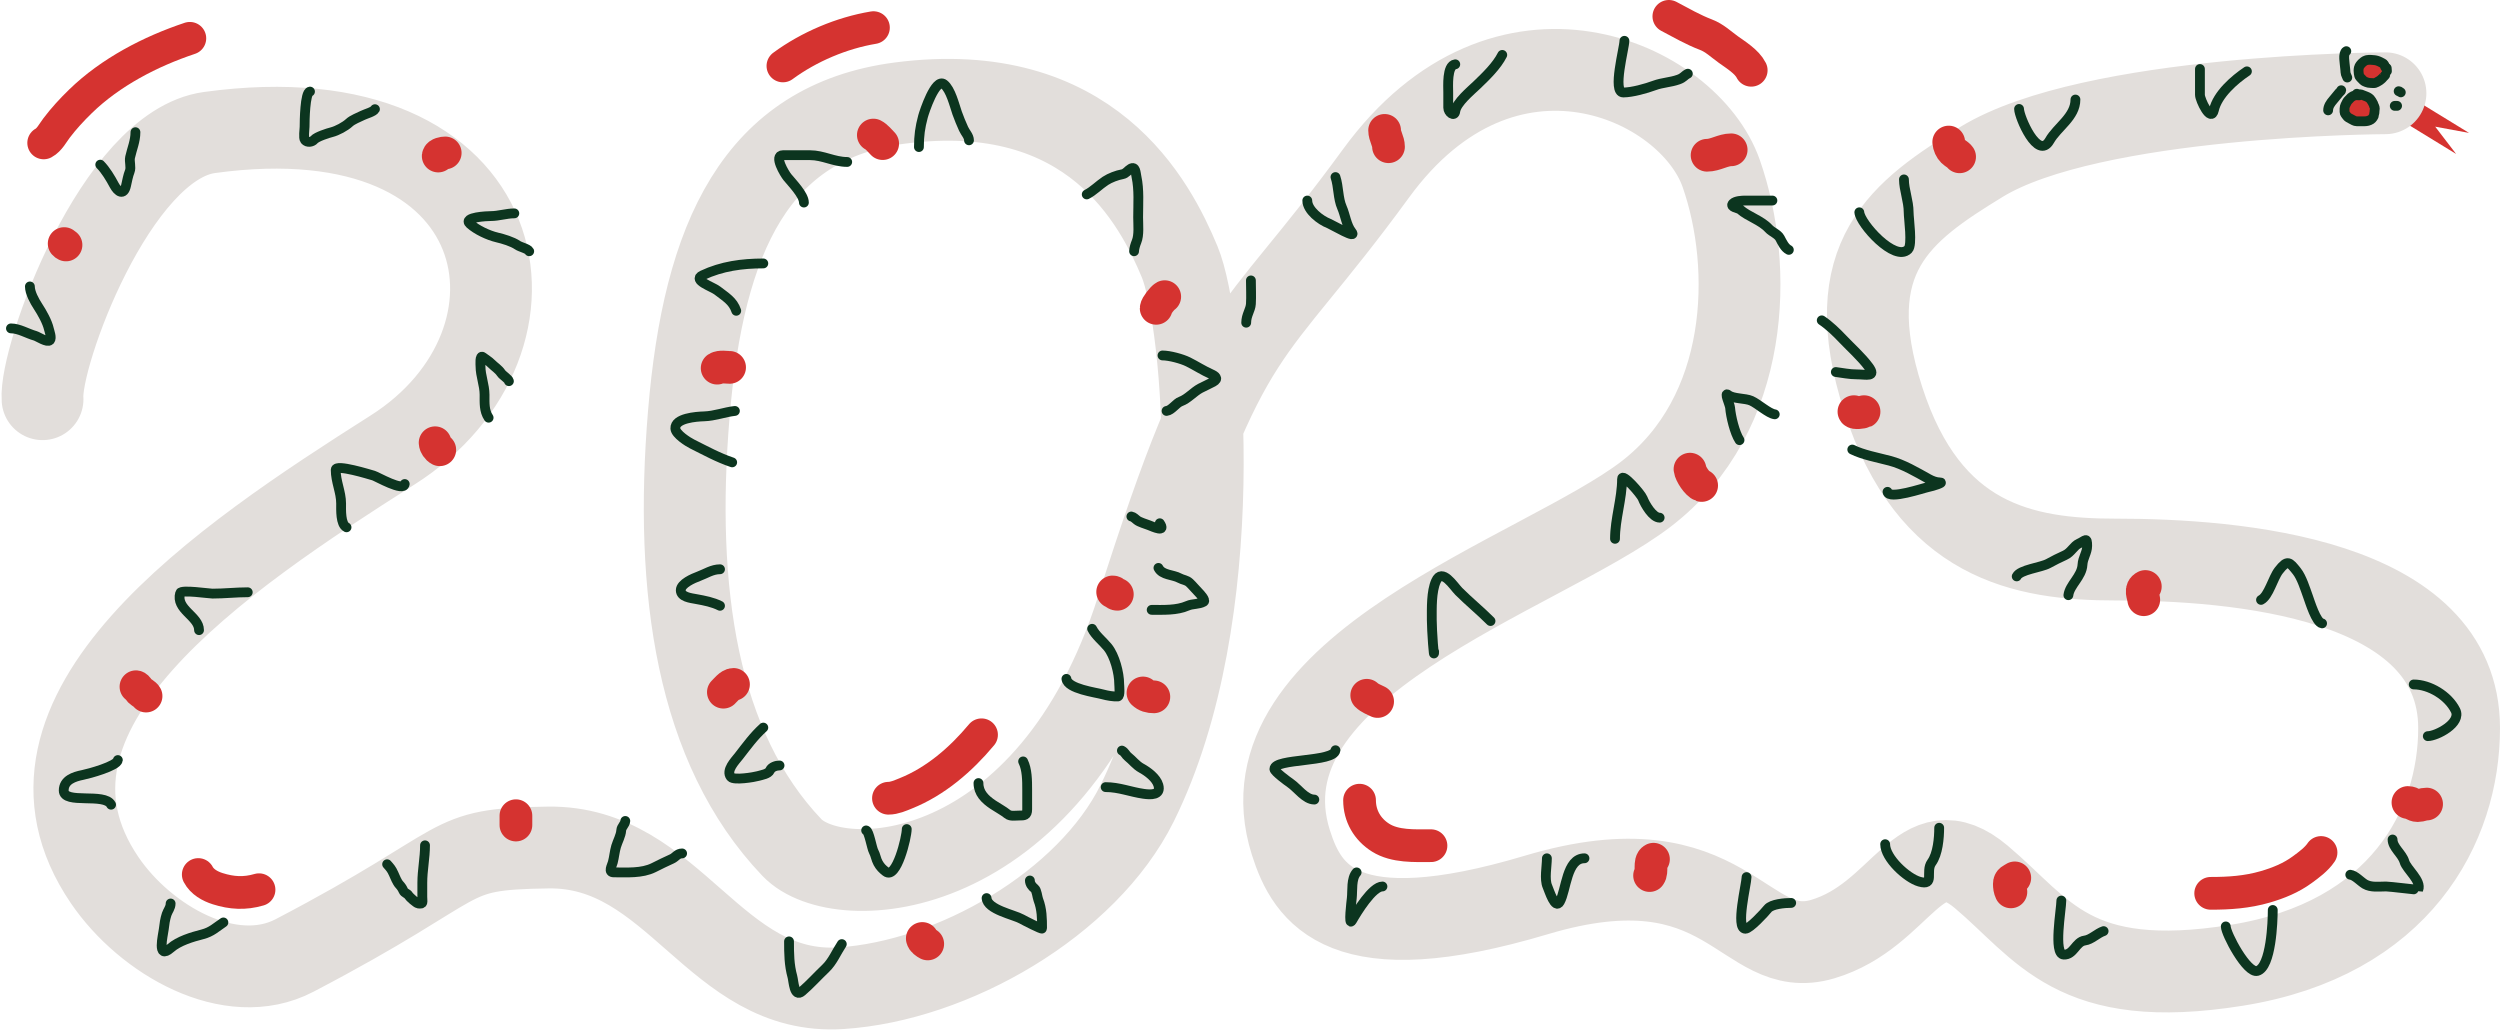
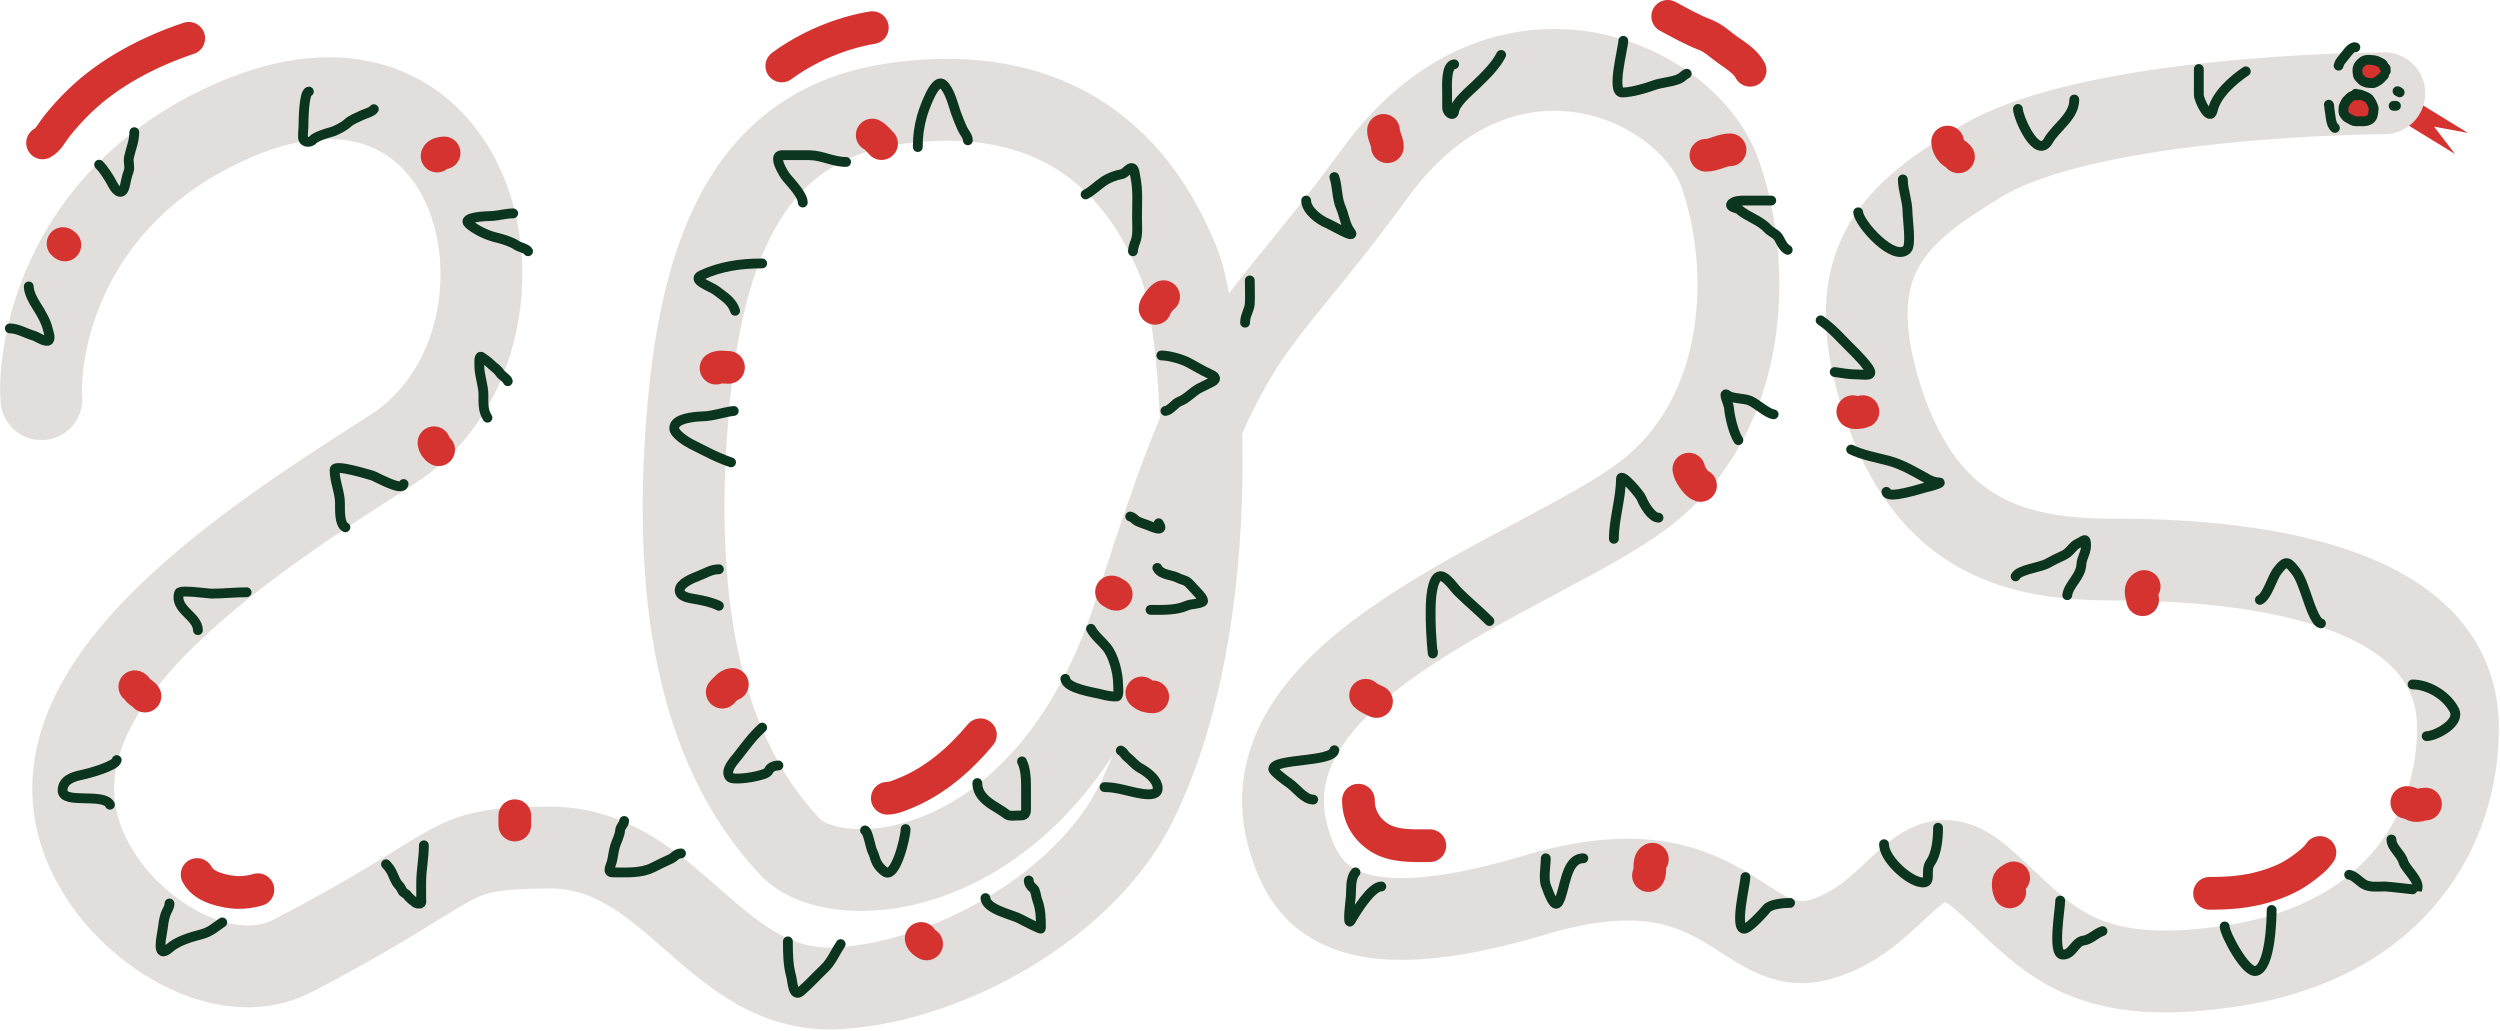
<svg xmlns="http://www.w3.org/2000/svg" width="764" height="315" viewBox="0 0 764 315" fill="none">
-   <path d="M733.943 28L754.536 40.619L744.198 38.71L750.592 47.054L730 34.435L733.943 28Z" fill="#D53330" />
-   <path d="M13 121.998C12 108.998 35.334 44.441 64 40.498C158.5 27.498 172 104.498 120 137.498C68 170.498 -2.871 217.792 32 268.998C44.444 287.272 70.405 302.237 90 291.998C145.5 262.998 134.608 259.474 167.5 258.998C206.272 258.437 218.303 304.486 257 301.998C291.2 299.799 332.28 276.204 347.5 245.498C376 187.998 367.999 97.998 360.5 79.998C353 61.998 333.5 23.867 275 31.498C231 37.237 215 72.498 210.5 126.498C206 180.498 212.929 228.5 242 258.998C256.298 273.998 320.656 270.5 347.5 186.001C376.403 95.021 381.118 107.003 420.5 53.001C459.882 -1.002 516 24.5 526 53.001C536 81.501 535 126.498 503 151.001C471 175.503 377.412 203.647 394.5 257.501C399.577 273.5 410.5 291.124 469.5 273.5C528.5 255.877 532.5 294.247 557 287C581.5 279.754 586.5 252 605.5 268C624.5 284 633.5 303 683.5 295C733.5 287 751.5 252.5 751.5 222.5C751.5 176.402 683 171 646.5 171C618.284 171 589.5 165.5 575.5 121.998C561.5 78.496 581 64.499 605.5 49.5C639.269 28.827 729 28.499 729 28.499" stroke="#E2DEDB" stroke-width="25" stroke-linecap="round" />
-   <circle cx="725" cy="22" r="4" fill="#D53330" />
-   <circle cx="721" cy="33" r="4" fill="#D53330" />
-   <path d="M3.345 100.357C5.82 100.357 8.347 101.954 10.789 102.632C11.566 102.848 14.435 104.798 15.245 103.987C15.902 103.33 15.098 101.242 14.947 100.564C14.459 98.369 12.846 95.531 11.616 93.649C10.536 91.998 9.134 89.445 9.134 87.538" stroke="#0C351F" stroke-width="3" stroke-linecap="round" />
-   <path d="M30.638 50.32C32.265 51.947 33.8 54.512 34.865 56.523C36.002 58.67 37.823 59.859 38.518 56.73C38.809 55.421 39.151 53.619 39.644 52.388C40.163 51.088 39.457 49.402 39.759 48.046C40.332 45.465 41.39 43.112 41.39 40.395" stroke="#0C351F" stroke-width="3" stroke-linecap="round" />
-   <path d="M94.735 27.989C93.195 28.182 93.081 37.106 93.081 38.764C93.081 39.525 92.668 42.154 93.173 42.785C93.872 43.659 95.351 43.448 95.999 42.693C96.776 41.785 100.231 40.681 101.375 40.395C103.006 39.987 105.52 38.641 106.728 37.501C107.703 36.58 109.631 35.865 110.863 35.249C111.76 34.801 114.19 34.154 114.585 33.365" stroke="#0C351F" stroke-width="3" stroke-linecap="round" />
-   <path d="M157.178 65.207C154.777 65.207 152.376 66.034 149.964 66.034C149.139 66.034 141.278 66.312 143.624 68.424C145.666 70.262 149.25 71.944 151.894 72.559C153.764 72.994 156.597 73.839 158.166 74.925C159.037 75.528 161.329 75.99 161.727 76.786" stroke="#0C351F" stroke-width="3" stroke-linecap="round" />
-   <path d="M155.524 116.485C155.441 115.817 153.597 114.719 153.135 114.004C152.393 112.858 151.146 112.107 150.148 111.109C149.314 110.275 148.4 109.794 147.575 109.133C146.548 108.312 146.84 111.592 146.84 111.936C146.84 114.823 148.081 117.741 148.081 120.62C148.081 123.138 147.912 125.537 149.321 127.65" stroke="#0C351F" stroke-width="3" stroke-linecap="round" />
-   <path d="M123.682 147.913C123.372 150.392 115.151 145.613 114.171 145.34C113.008 145.017 102.592 141.756 102.592 143.571C102.592 147.21 104.246 150.357 104.246 153.887C104.246 155.75 104.032 160.212 105.901 161.146" stroke="#0C351F" stroke-width="3" stroke-linecap="round" />
-   <path d="M75.713 180.996C72.136 180.996 68.589 181.409 64.938 181.409C63.844 181.409 55.373 180.128 55.059 181.225C53.61 186.298 60.826 188.278 60.826 192.575" stroke="#0C351F" stroke-width="3" stroke-linecap="round" />
-   <path d="M36.014 232.273C35.784 234.116 27.118 236.456 25.285 236.822C22.644 237.35 19.473 238.38 19.473 241.578C19.473 245.914 32.066 242.16 33.946 245.92" stroke="#0C351F" stroke-width="3" stroke-linecap="round" />
-   <path d="M52.142 276.108C52.142 277.43 51.319 278.232 50.924 279.416C50.444 280.857 50.217 282.467 50.051 283.965C49.851 285.762 47.833 293.504 52.119 289.754C54.658 287.532 58.642 286.36 61.883 285.527C64.681 284.807 66.062 283.369 68.269 281.897" stroke="#0C351F" stroke-width="3" stroke-linecap="round" />
-   <path d="M118.306 264.115C119.214 265.137 119.668 265.628 120.282 267.01C120.668 267.878 121.349 269.599 122.028 270.318C122.577 270.9 122.943 271.446 123.269 272.179C123.615 272.958 124.456 272.99 124.831 273.627C125.149 274.168 127.273 276.044 127.818 276.108C129.503 276.306 129.058 275.807 129.058 274.04C129.058 272.631 129.058 271.222 129.058 269.813C129.058 265.908 129.885 262.163 129.885 258.326" stroke="#0C351F" stroke-width="3" stroke-linecap="round" />
-   <path d="M191.088 250.882C191.02 251.96 189.912 252.617 189.847 253.777C189.762 255.308 188.726 257.159 188.285 258.648C187.811 260.247 187.703 261.898 187.274 263.518C186.956 264.72 185.774 266.596 187.573 266.596C191.516 266.596 196.158 266.956 199.772 265.149C201.573 264.249 203.512 263.28 205.354 262.461C206.474 261.964 206.972 260.807 208.456 260.807" stroke="#0C351F" stroke-width="3" stroke-linecap="round" />
-   <path d="M241.125 287.687C241.125 291.404 241.16 294.888 242.159 298.484C242.534 299.836 242.686 305.013 245.077 302.964C247.562 300.834 249.909 298.213 252.29 295.957C254.436 293.924 255.62 290.963 257.253 288.514" stroke="#0C351F" stroke-width="3" stroke-linecap="round" />
-   <path d="M301.5 274.454C301.721 277.984 309.815 279.506 312.229 280.863C313.158 281.386 318.455 284.095 318.455 283.758C318.455 280.651 318.415 277.842 317.306 274.959C316.991 274.14 316.84 272.086 316.181 271.559C315.41 270.942 314.733 270.089 314.733 269.078" stroke="#0C351F" stroke-width="3" stroke-linecap="round" />
-   <path d="M337.891 240.544C341.979 240.544 345.506 242.023 349.47 242.589C351.643 242.899 354.888 243.07 353.996 239.947C353.363 237.732 350.703 235.773 348.826 234.755C347.147 233.843 346.096 232.337 344.714 231.263C343.979 230.691 343.759 229.832 342.853 229.379" stroke="#0C351F" stroke-width="3" stroke-linecap="round" />
-   <path d="M351.951 186.372C355.479 186.372 359.651 186.579 362.909 185.131C364.47 184.438 366.388 184.725 367.849 183.891C368.578 183.474 366.741 181.496 366.333 181.088C365.362 180.117 364.527 179.043 363.53 178.101C362.593 177.216 361.504 177.252 360.428 176.654C358.476 175.569 355.148 175.812 354.019 173.552" stroke="#0C351F" stroke-width="3" stroke-linecap="round" />
-   <path d="M356.5 125.583C358.062 125.409 359.378 123.212 360.819 122.688C363 121.895 364.773 119.738 366.838 118.645C368.05 118.003 369.522 117.383 370.767 116.692C372.526 115.714 371.429 114.896 370.146 114.325C367.672 113.226 365.526 111.808 363.116 110.604C361.183 109.637 357.379 108.628 355.259 108.628" stroke="#0C351F" stroke-width="3" stroke-linecap="round" />
-   <path d="M346.575 76.786C346.575 75.978 346.979 74.677 347.31 73.891C348.171 71.846 347.816 68.601 347.816 66.425C347.816 62.39 348.167 58.002 347.31 54.042C347.031 52.748 347.05 50.686 345.518 51.561C344.647 52.059 344.108 53.043 343.037 53.238C341.33 53.548 339.254 54.331 337.799 55.282C335.927 56.506 334.103 58.417 332.102 59.418" stroke="#0C351F" stroke-width="3" stroke-linecap="round" />
-   <path d="M296.124 42.877C296.124 41.612 294.99 40.531 294.47 39.362C293.773 37.793 293.056 36.136 292.494 34.514C291.682 32.167 290.514 27.325 288.474 25.738C285.863 23.707 282.425 34.264 282.064 35.617C281.177 38.944 280.824 41.461 280.824 44.944" stroke="#0C351F" stroke-width="3" stroke-linecap="round" />
-   <path d="M258.907 49.493C254.889 49.493 251.556 47.425 247.557 47.425C244.793 47.425 242.028 47.425 239.264 47.425C236.307 47.425 239.823 53.16 240.619 54.134C242.088 55.929 245.674 59.589 245.674 61.899" stroke="#0C351F" stroke-width="3" stroke-linecap="round" />
-   <path d="M233.268 80.508C226.837 80.508 220.563 81.341 214.659 84.138C211.498 85.635 217.709 87.613 219.208 88.778C221.801 90.796 224.002 91.997 224.997 94.981" stroke="#0C351F" stroke-width="3" stroke-linecap="round" />
-   <path d="M224.584 125.583C221.477 125.928 218.45 127.134 215.164 127.237C212.774 127.312 206.201 127.774 206.388 130.959C206.49 132.692 210.232 135.04 211.534 135.691C215.55 137.699 219.513 139.882 223.757 141.297" stroke="#0C351F" stroke-width="3" stroke-linecap="round" />
-   <path d="M220.035 173.966C217.65 173.966 215.694 175.317 213.51 176.125C211.889 176.726 208.042 178.345 208.042 180.376C208.042 182.429 210.96 182.748 212.821 183.086C215.338 183.544 217.822 184.025 220.035 185.131" stroke="#0C351F" stroke-width="3" stroke-linecap="round" />
-   <path d="M233.268 222.349C230.376 224.952 228.211 227.964 225.824 231.033C224.675 232.511 221.751 235.452 223.343 237.443C224.225 238.546 230.491 237.504 231.706 237.144C232.862 236.801 234.812 236.553 235.335 235.375C235.782 234.371 237.229 233.928 238.23 233.928" stroke="#0C351F" stroke-width="3" stroke-linecap="round" />
-   <path d="M264.696 253.777C265.586 254 266.418 259.192 266.97 260.187C267.589 261.301 267.701 262.578 268.326 263.702C268.994 264.904 269.634 265.543 270.692 266.367C273.971 268.917 277.102 255.853 277.102 253.364" stroke="#0C351F" stroke-width="3" stroke-linecap="round" />
-   <path d="M299.019 239.303C299.019 242.295 300.98 244.256 303.476 245.92C304.943 246.898 306.559 247.734 307.91 248.815C308.799 249.526 310.279 249.228 311.425 249.228C313.039 249.228 313.906 249.244 313.906 247.344C313.906 245.353 313.906 243.362 313.906 241.371C313.906 238.492 313.891 235.137 312.666 232.687" stroke="#0C351F" stroke-width="3" stroke-linecap="round" />
-   <path d="M325.899 207.462C326.28 210.514 334.801 211.589 337.064 212.217C338.349 212.574 340.266 212.917 341.613 212.838C342.409 212.791 342.026 209.597 342.026 209.024C342.026 205.677 340.666 200.401 338.511 197.767C337.012 195.934 334.768 194.186 333.756 192.161" stroke="#0C351F" stroke-width="3" stroke-linecap="round" />
-   <path d="M345.748 157.838C346.295 157.906 347.062 158.642 347.494 158.987C348.22 159.568 350.22 160.152 351.124 160.503C352.502 161.039 356.405 162.865 354.432 159.906" stroke="#0C351F" stroke-width="3" stroke-linecap="round" />
-   <path d="M382.277 85.695C382.277 88.074 382.416 90.5 382.277 92.874C382.166 94.754 380.841 96.271 380.841 98.617" stroke="#0C351F" stroke-width="3" stroke-linecap="round" />
-   <path d="M399.506 61.288C399.506 64.26 403.529 67.308 406.126 68.307C407.141 68.697 415.114 73.439 412.986 70.779C411.492 68.912 411.078 65.609 410.115 63.441C408.858 60.613 409.115 57.091 408.12 54.109" stroke="#0C351F" stroke-width="3" stroke-linecap="round" />
-   <path d="M444.732 19.65C442.124 19.976 442.579 26.432 442.579 28.265C442.579 29.82 442.579 31.376 442.579 32.931C442.579 34.39 444.505 35.829 444.732 34.008C445.062 31.374 449.459 27.773 451.353 25.952C454.099 23.311 457.419 20.12 459.09 16.779" stroke="#0C351F" stroke-width="3" stroke-linecap="round" />
-   <path d="M496.42 12.471C496.42 14.617 492.646 28.265 496.061 28.265C498.741 28.265 503.1 27.039 505.593 26.111C507.979 25.223 510.503 25.184 512.931 24.317C514.587 23.725 514.626 23.11 515.803 22.522" stroke="#0C351F" stroke-width="3" stroke-linecap="round" />
-   <path d="M541.646 61.287C538.894 61.287 536.143 61.287 533.391 61.287C532.358 61.287 530.376 61.39 529.602 62.165C528.461 63.306 531.318 63.605 531.756 63.999C534.217 66.215 538.147 67.263 540.53 69.862C541.511 70.933 543.284 71.498 543.959 72.773C544.65 74.078 545.395 75.725 546.671 76.363" stroke="#0C351F" stroke-width="3" stroke-linecap="round" />
-   <path d="M542.364 126.614C540.472 126.378 537.281 123.398 535.185 122.467C533.358 121.654 529.661 121.908 528.166 120.712C526.71 119.547 528.645 123.551 528.724 124.62C528.917 127.216 530.139 132.325 531.596 134.511" stroke="#0C351F" stroke-width="3" stroke-linecap="round" />
-   <path d="M507.188 158.201C505.08 158.201 502.726 154.178 502.003 152.299C501.493 150.972 495.702 144.346 495.702 146.356C495.702 152.396 493.548 158.574 493.548 164.662" stroke="#0C351F" stroke-width="3" stroke-linecap="round" />
-   <path d="M455.501 189.788C452.246 186.533 448.962 183.888 445.809 180.735C444.222 179.148 440.699 173.378 438.83 177.584C437.405 180.79 437.553 185.85 437.553 189.429C437.553 192.668 438.271 202.36 438.271 199.12" stroke="#0C351F" stroke-width="3" stroke-linecap="round" />
-   <path d="M408.12 229.271C407.655 232.992 389.456 231.699 389.456 235.015C389.456 235.783 393.482 238.751 394.321 239.322C396.512 240.812 398.906 244.347 401.66 244.347" stroke="#0C351F" stroke-width="3" stroke-linecap="round" />
-   <path d="M414.581 266.601C412.871 268.526 413.373 272.096 413.106 274.498C413.006 275.393 412.027 283.315 413.146 281.358C414.661 278.705 419.406 270.909 422.478 270.909" stroke="#0C351F" stroke-width="3" stroke-linecap="round" />
-   <path d="M472.73 262.294C472.73 264.717 471.915 268.716 472.889 270.909C473.436 272.138 475.254 278.138 476.678 275.575C478.688 271.957 478.716 262.294 484.216 262.294" stroke="#0C351F" stroke-width="3" stroke-linecap="round" />
-   <path d="M533.75 268.037C533.75 270.112 530.279 283.83 533.391 283.83C534.734 283.83 539.225 278.961 540.211 277.729C541.397 276.245 545.494 275.934 547.389 275.934" stroke="#0C351F" stroke-width="3" stroke-linecap="round" />
-   <path d="M576.104 257.987C576.104 262.262 582.752 268.347 586.554 269.433C591.434 270.827 588.291 266.336 590.303 263.57C592.198 260.963 592.616 256.099 592.616 252.961" stroke="#0C351F" stroke-width="3" stroke-linecap="round" />
-   <path d="M629.946 275.216C629.946 277.894 627.434 291.548 630.663 291.727C633.714 291.897 634.342 287.768 637.124 287.42C639.087 287.175 640.931 285.194 642.867 284.548" stroke="#0C351F" stroke-width="3" stroke-linecap="round" />
-   <path d="M680.197 283.113C680.197 285.333 686.684 297.617 689.849 296.712C694.086 295.502 694.555 281.569 694.555 278.087" stroke="#0C351F" stroke-width="3" stroke-linecap="round" />
-   <path d="M718.245 267.319C719.691 267.48 721.404 269.416 722.712 270.191C724.575 271.295 727.087 270.909 729.173 270.909C730.271 270.909 738.992 271.984 739.024 271.906C740.111 269.187 735.456 265.641 734.796 263.331C734.103 260.904 731.167 259.014 731.167 256.551" stroke="#0C351F" stroke-width="3" stroke-linecap="round" />
-   <path d="M741.935 224.964C744.592 224.964 752.34 220.968 750.39 217.068C748.142 212.571 742.443 209.171 737.628 209.171" stroke="#0C351F" stroke-width="3" stroke-linecap="round" />
-   <path d="M709.63 190.506C707.845 190.283 705.904 183.889 705.323 182.29C704.473 179.951 703.39 176.424 701.893 174.553C699.664 171.767 699.08 170.894 696.39 174.354C694.622 176.626 693.294 182.163 690.966 183.327" stroke="#0C351F" stroke-width="3" stroke-linecap="round" />
-   <path d="M632.099 181.891C632.499 178.694 636.213 176.236 636.407 172.559C636.516 170.473 637.842 168.866 637.842 166.816C637.842 163.958 637.293 165.225 635.33 166.098C633.717 166.814 632.936 168.837 631.022 169.687C629.456 170.383 627.483 171.374 625.997 172.2C623.721 173.464 617.354 174.052 616.306 176.148" stroke="#0C351F" stroke-width="3" stroke-linecap="round" />
-   <path d="M576.822 150.305C577.134 152.796 587.978 149.078 589.345 148.829C590.596 148.602 594.166 147.433 592.895 147.433C591.69 147.433 590.445 146.945 589.385 146.356C585.625 144.267 581.683 141.909 577.54 140.813C573.773 139.815 569.321 139.016 566.054 137.383" stroke="#0C351F" stroke-width="3" stroke-linecap="round" />
-   <path d="M561.029 113.693C563.049 113.945 565.144 114.411 567.49 114.411C570.298 114.411 573.486 115.391 571.08 112.098C568.955 109.19 565.673 106.27 563.183 103.642C561.274 101.628 559.013 99.427 556.722 97.899" stroke="#0C351F" stroke-width="3" stroke-linecap="round" />
-   <path d="M568.208 64.877C568.42 68.271 579.086 80.242 583.124 76.203C584.493 74.834 583.284 66.833 583.284 64.877C583.284 61.421 581.848 57.992 581.848 54.826" stroke="#0C351F" stroke-width="3" stroke-linecap="round" />
-   <path d="M617.024 33.29C617.024 35.696 622.771 49.215 626.356 42.941C628.728 38.79 634.253 35.705 634.253 30.419" stroke="#0C351F" stroke-width="3" stroke-linecap="round" />
-   <path d="M672.301 21.086C672.301 23.718 672.301 26.35 672.301 28.983C672.301 30.537 675.682 37.636 676.568 33.649C677.628 28.878 682.877 24.325 686.658 21.804" stroke="#0C351F" stroke-width="3" stroke-linecap="round" />
-   <path d="M728.917 22.954C728.913 22.99 728.801 23.084 728.773 23.127C728.664 23.297 728.465 23.402 728.351 23.568C728.146 23.867 727.844 24.075 727.587 24.323C727.359 24.543 727.059 24.717 726.785 24.867C726.452 25.051 726.157 25.268 725.785 25.361C725.599 25.407 725.368 25.409 725.178 25.394C724.909 25.372 724.641 25.357 724.371 25.357C723.979 25.357 723.576 25.265 723.213 25.126C722.875 24.996 722.478 24.856 722.219 24.597C721.908 24.286 721.601 23.96 721.287 23.646C720.962 23.321 720.895 22.868 720.83 22.427C720.748 21.864 720.74 21.291 720.863 20.734C721.008 20.085 721.488 19.594 721.945 19.145C722.193 18.901 722.473 18.73 722.768 18.553C722.977 18.428 723.261 18.381 723.499 18.332C723.815 18.266 724.152 18.284 724.473 18.284C724.806 18.284 725.128 18.324 725.458 18.365C725.742 18.401 726.037 18.419 726.312 18.505C726.658 18.612 726.998 18.736 727.322 18.898C727.607 19.04 727.886 19.184 728.163 19.341C728.347 19.445 728.525 19.557 728.61 19.759C728.696 19.966 728.794 20.168 728.879 20.375C728.933 20.505 729.028 20.741 729.148 20.821" stroke="#0C351F" stroke-width="3" stroke-linecap="round" />
-   <path d="M721.029 29.126C720.45 29.126 720.056 29.043 719.477 29.212C719.046 29.338 718.404 29.767 718.137 30.111C717.848 30.482 717.462 30.7 717.235 31.156C716.932 31.761 716.492 32.457 716.492 33.152C716.492 33.501 716.482 33.852 716.492 34.2C716.505 34.689 716.852 34.968 717.075 35.335C717.401 35.867 717.99 36.117 718.521 36.396C719.044 36.671 719.623 37.066 720.239 37.066C720.996 37.066 721.752 37.066 722.508 37.066C723.3 37.066 723.949 36.924 724.611 36.499C724.937 36.289 725.506 35.513 725.506 35.096C725.506 34.87 725.588 34.632 725.629 34.406C725.674 34.156 725.634 33.879 725.689 33.633C725.818 33.048 725.681 32.692 725.42 32.171C725.359 32.049 725.361 31.898 725.297 31.783C725.235 31.671 725.148 31.528 725.101 31.408C724.996 31.134 724.767 30.877 724.624 30.619C724.339 30.105 723.711 29.7 723.165 29.497C722.623 29.297 722.078 29.102 721.566 28.874C721.372 28.788 721.121 28.828 720.909 28.828C720.665 28.828 720.461 28.753 720.253 28.648" stroke="#0C351F" stroke-width="3" stroke-linecap="round" />
-   <path d="M729.386 20.828C729.386 21.149 729.446 21.405 729.446 21.723" stroke="#0C351F" stroke-width="3" stroke-linecap="round" />
-   <path d="M717.327 23.693C717.206 23.315 716.987 23.002 716.879 22.619C716.764 22.207 716.768 21.783 716.73 21.358C716.672 20.708 716.587 20.061 716.521 19.412C716.432 18.534 716.262 17.362 716.491 16.483C716.556 16.234 716.763 15.723 717.029 15.634" stroke="#0C351F" stroke-width="3" stroke-linecap="round" />
-   <path d="M715.477 27.574C715.444 27.865 715.051 28.096 714.88 28.303C714.268 29.047 713.659 29.818 713.029 30.545C712.253 31.441 711.477 32.495 711.477 33.723" stroke="#0C351F" stroke-width="3" stroke-linecap="round" />
-   <path d="M733.028 27.872C733.346 27.872 733.431 28.146 733.685 28.23" stroke="#0C351F" stroke-width="3" stroke-linecap="round" />
-   <path d="M731.834 32.35H732.55" stroke="#0C351F" stroke-width="3" stroke-linecap="round" />
-   <path d="M13.35 43.673C15.078 42.758 16.148 40.624 17.288 39.12C19.509 36.19 21.964 33.53 24.596 30.969C33.756 22.06 45.995 15.716 58.018 11.709" stroke="#D53330" stroke-width="10" stroke-linecap="round" />
-   <path d="M510 5C513.645 6.93 517.486 9.132 521.34 10.594C523.962 11.588 525.929 13.518 528.154 15.12C530.493 16.803 533.855 18.842 535.172 21.476" stroke="#D53330" stroke-width="10" stroke-linecap="round" />
-   <path d="M60.589 267.252C61.774 269.503 64.176 270.837 66.539 271.585C70.81 272.938 74.779 273.183 79.16 271.895" stroke="#D53330" stroke-width="10" stroke-linecap="round" />
-   <path d="M271.513 243.943C273.319 243.943 275.114 243.125 276.78 242.458C285.947 238.792 293.717 232.036 299.956 224.55" stroke="#D53330" stroke-width="10" stroke-linecap="round" />
-   <path d="M415.479 244.534C415.479 249.338 417.865 253.447 421.918 255.996C426.348 258.782 432.299 258.443 437.308 258.443" stroke="#D53330" stroke-width="10" stroke-linecap="round" />
-   <path d="M675.586 273.002C681.306 273.002 686.706 272.634 692.229 271.032C696.298 269.851 700.139 268.285 703.567 265.776C705.558 264.319 707.934 262.584 709.31 260.52" stroke="#D53330" stroke-width="10" stroke-linecap="round" />
-   <path d="M239.259 20.15C247.241 14.281 257.239 10.06 266.925 8.445" stroke="#D53330" stroke-width="10" stroke-linecap="round" />
-   <path d="M19.608 74.436C19.805 74.658 19.916 74.731 20.171 74.858" stroke="#D53330" stroke-width="10" stroke-linecap="round" />
-   <path d="M133.919 47.683C134.007 46.978 135.499 46.733 136.056 46.733" stroke="#D53330" stroke-width="10" stroke-linecap="round" />
-   <path d="M132.969 135.304C133.018 136.145 133.67 137.08 134.393 137.441" stroke="#D53330" stroke-width="10" stroke-linecap="round" />
-   <path d="M41.548 209.865C41.928 209.913 42.406 210.828 42.683 211.105C43.158 211.58 44.379 212.202 44.635 212.715" stroke="#D53330" stroke-width="10" stroke-linecap="round" />
-   <path d="M157.664 249.283V252.132" stroke="#D53330" stroke-width="10" stroke-linecap="round" />
-   <path d="M281.854 286.801C281.93 287.49 282.96 288.186 283.516 288.463" stroke="#D53330" stroke-width="10" stroke-linecap="round" />
-   <path d="M349.291 211.765C350.275 212.691 351.334 212.952 352.615 212.952" stroke="#D53330" stroke-width="10" stroke-linecap="round" />
-   <path d="M353.328 94.224C353.328 93.449 355.324 90.97 355.94 90.663" stroke="#D53330" stroke-width="10" stroke-linecap="round" />
-   <path d="M269.743 43.884C268.907 43.047 267.928 41.789 266.894 41.272" stroke="#D53330" stroke-width="10" stroke-linecap="round" />
-   <path d="M222.964 112.271C221.921 112.271 220.037 111.927 219.165 112.509" stroke="#D53330" stroke-width="10" stroke-linecap="round" />
-   <path d="M221.065 211.528C221.796 210.837 223.085 209.153 224.152 209.153" stroke="#D53330" stroke-width="10" stroke-linecap="round" />
-   <path d="M341.455 181.608C340.731 181.608 340.676 180.896 340.03 180.896" stroke="#D53330" stroke-width="10" stroke-linecap="round" />
-   <path d="M424.327 44.834C424.327 43.124 423.14 41.565 423.14 39.847" stroke="#D53330" stroke-width="10" stroke-linecap="round" />
-   <path d="M521.684 47.446C524.186 47.446 526.551 45.783 529.045 45.783" stroke="#D53330" stroke-width="10" stroke-linecap="round" />
-   <path d="M516.46 143.378C516.619 144.808 518.689 147.92 520.022 148.364" stroke="#D53330" stroke-width="10" stroke-linecap="round" />
-   <path d="M417.678 212.477C418.509 213.309 420.006 213.879 421.002 214.377" stroke="#D53330" stroke-width="10" stroke-linecap="round" />
-   <path d="M504.112 267.567C505.04 266.523 503.927 263.267 505.299 262.581" stroke="#D53330" stroke-width="10" stroke-linecap="round" />
-   <path d="M614.529 272.554C614.155 271.759 614.054 270.995 614.054 270.126C614.054 268.941 614.843 268.862 615.716 268.28" stroke="#D53330" stroke-width="10" stroke-linecap="round" />
-   <path d="M735.869 245.246C737.045 245.246 737.701 246.196 738.837 246.196C739.825 246.196 740.496 245.721 741.568 245.721" stroke="#D53330" stroke-width="10" stroke-linecap="round" />
-   <path d="M655.134 183.27C654.947 181.775 653.918 180.079 655.609 179.234" stroke="#D53330" stroke-width="10" stroke-linecap="round" />
-   <path d="M566.563 125.806C566.636 126.393 569.252 126.005 569.65 125.806" stroke="#D53330" stroke-width="10" stroke-linecap="round" />
-   <path d="M595.532 43.409C595.648 44.57 596.095 45.528 596.772 46.206C597.366 46.799 598.427 47.277 598.857 47.921" stroke="#D53330" stroke-width="10" stroke-linecap="round" />
+   <path d="M733.598 28L754.191 40.619L743.853 38.71L750.247 47.054L729.655 34.435L733.598 28Z" fill="#D53330" />
+   <path d="M12.655 121.998C11.655 108.998 17 65 63.655 40.498C148.107 -3.855 171.655 104.498 119.655 137.498C67.655 170.498 -3.216 217.792 31.655 268.998C44.099 287.272 70.06 302.237 89.655 291.998C145.155 262.998 134.263 259.474 167.155 258.998C205.927 258.437 217.958 304.486 256.655 301.998C290.855 299.799 331.935 276.204 347.155 245.498C375.655 187.998 367.654 97.998 360.155 79.998C352.655 61.998 333.155 23.867 274.655 31.498C230.655 37.237 214.655 72.498 210.155 126.498C205.655 180.498 212.584 228.5 241.655 258.998C255.953 273.998 320.311 270.5 347.155 186.001C376.058 95.021 380.773 107.003 420.155 53.001C459.537 -1.002 515.655 24.5 525.655 53.001C535.655 81.501 534.655 126.498 502.655 151.001C470.655 175.503 377.067 203.647 394.155 257.501C399.232 273.5 410.155 291.124 469.155 273.5C528.155 255.877 532.155 294.247 556.655 287C581.155 279.754 586.155 252 605.155 268C624.155 284 633.155 303 683.155 295C733.155 287 751.155 252.5 751.155 222.5C751.155 176.402 682.655 171 646.155 171C617.939 171 589.155 165.5 575.155 121.998C561.155 78.496 580.655 64.499 605.155 49.5C638.924 28.827 728.655 28.499 728.655 28.499" stroke="#E2DEDB" stroke-width="25" stroke-linecap="round" />
+   <circle cx="724.655" cy="22" r="4" fill="#D53330" />
+   <circle cx="720.655" cy="33" r="4" fill="#D53330" />
+   <path d="M3 100.357C5.475 100.357 8.002 101.954 10.444 102.632C11.221 102.848 14.09 104.798 14.9 103.987C15.557 103.33 14.752 101.242 14.602 100.564C14.114 98.369 12.501 95.531 11.271 93.649C10.191 91.998 8.789 89.445 8.789 87.538" stroke="#0C351F" stroke-width="3" stroke-linecap="round" />
+   <path d="M30.293 50.32C31.92 51.947 33.455 54.512 34.52 56.523C35.657 58.67 37.478 59.859 38.173 56.73C38.464 55.421 38.806 53.619 39.299 52.388C39.819 51.088 39.112 49.402 39.414 48.046C39.987 45.465 41.045 43.112 41.045 40.395" stroke="#0C351F" stroke-width="3" stroke-linecap="round" />
+   <path d="M94.39 27.989C92.85 28.182 92.736 37.106 92.736 38.764C92.736 39.525 92.323 42.154 92.828 42.785C93.527 43.659 95.006 43.448 95.654 42.693C96.431 41.785 99.886 40.681 101.03 40.395C102.661 39.987 105.175 38.641 106.383 37.501C107.358 36.58 109.287 35.865 110.518 35.249C111.415 34.801 113.845 34.154 114.24 33.365" stroke="#0C351F" stroke-width="3" stroke-linecap="round" />
+   <path d="M156.833 65.207C154.432 65.207 152.031 66.034 149.619 66.034C148.794 66.034 140.933 66.312 143.279 68.424C145.321 70.262 148.905 71.944 151.549 72.559C153.419 72.994 156.253 73.839 157.821 74.925C158.692 75.528 160.984 75.99 161.382 76.786" stroke="#0C351F" stroke-width="3" stroke-linecap="round" />
+   <path d="M155.179 116.485C155.096 115.817 153.252 114.719 152.79 114.004C152.048 112.858 150.801 112.107 149.803 111.109C148.969 110.275 148.055 109.794 147.23 109.133C146.203 108.312 146.495 111.592 146.495 111.936C146.495 114.823 147.736 117.741 147.736 120.62C147.736 123.138 147.567 125.537 148.976 127.65" stroke="#0C351F" stroke-width="3" stroke-linecap="round" />
+   <path d="M123.337 147.913C123.028 150.392 114.806 145.613 113.826 145.34C112.663 145.017 102.247 141.756 102.247 143.571C102.247 147.21 103.901 150.357 103.901 153.887C103.901 155.75 103.687 160.212 105.556 161.146" stroke="#0C351F" stroke-width="3" stroke-linecap="round" />
+   <path d="M75.368 180.996C71.791 180.996 68.244 181.409 64.593 181.409C63.499 181.409 55.028 180.128 54.714 181.225C53.265 186.298 60.481 188.278 60.481 192.575" stroke="#0C351F" stroke-width="3" stroke-linecap="round" />
+   <path d="M35.669 232.273C35.439 234.116 26.773 236.456 24.94 236.822C22.299 237.35 19.128 238.38 19.128 241.578C19.128 245.914 31.721 242.16 33.601 245.92" stroke="#0C351F" stroke-width="3" stroke-linecap="round" />
+   <path d="M51.797 276.108C51.797 277.43 50.974 278.232 50.579 279.416C50.099 280.857 49.872 282.467 49.706 283.965C49.506 285.762 47.488 293.504 51.774 289.754C54.313 287.532 58.297 286.36 61.538 285.527C64.337 284.807 65.717 283.369 67.924 281.897" stroke="#0C351F" stroke-width="3" stroke-linecap="round" />
+   <path d="M117.961 264.115C118.869 265.137 119.323 265.628 119.937 267.01C120.323 267.878 121.004 269.599 121.683 270.318C122.232 270.9 122.598 271.446 122.924 272.179C123.27 272.958 124.111 272.99 124.486 273.627C124.804 274.168 126.928 276.044 127.473 276.108C129.158 276.306 128.713 275.807 128.713 274.04C128.713 272.631 128.713 271.222 128.713 269.813C128.713 265.908 129.54 262.163 129.54 258.326" stroke="#0C351F" stroke-width="3" stroke-linecap="round" />
+   <path d="M190.743 250.882C190.675 251.96 189.567 252.617 189.502 253.777C189.417 255.308 188.381 257.159 187.94 258.648C187.466 260.247 187.358 261.898 186.929 263.518C186.611 264.72 185.429 266.596 187.228 266.596C191.171 266.596 195.813 266.956 199.427 265.149C201.228 264.249 203.167 263.28 205.01 262.461C206.129 261.964 206.627 260.807 208.111 260.807" stroke="#0C351F" stroke-width="3" stroke-linecap="round" />
+   <path d="M240.78 287.687C240.78 291.404 240.815 294.888 241.814 298.484C242.189 299.836 242.342 305.013 244.732 302.964C247.217 300.834 249.564 298.213 251.945 295.957C254.091 293.924 255.275 290.963 256.908 288.514" stroke="#0C351F" stroke-width="3" stroke-linecap="round" />
+   <path d="M301.155 274.454C301.376 277.984 309.47 279.506 311.884 280.863C312.813 281.386 318.11 284.095 318.11 283.758C318.11 280.651 318.07 277.842 316.961 274.959C316.646 274.14 316.495 272.086 315.836 271.559C315.065 270.942 314.388 270.089 314.388 269.078" stroke="#0C351F" stroke-width="3" stroke-linecap="round" />
+   <path d="M337.546 240.544C341.634 240.544 345.161 242.023 349.125 242.589C351.298 242.899 354.543 243.07 353.651 239.947C353.018 237.732 350.358 235.773 348.481 234.755C346.803 233.843 345.751 232.337 344.369 231.263C343.634 230.691 343.414 229.832 342.508 229.379" stroke="#0C351F" stroke-width="3" stroke-linecap="round" />
+   <path d="M351.606 186.372C355.134 186.372 359.306 186.579 362.565 185.131C364.125 184.438 366.043 184.725 367.504 183.891C368.233 183.474 366.396 181.496 365.988 181.088C365.017 180.117 364.182 179.043 363.185 178.101C362.248 177.216 361.159 177.252 360.083 176.654C358.131 175.569 354.803 175.812 353.674 173.552" stroke="#0C351F" stroke-width="3" stroke-linecap="round" />
+   <path d="M356.155 125.583C357.717 125.409 359.033 123.212 360.474 122.688C362.655 121.895 364.428 119.738 366.493 118.645C367.705 118.003 369.177 117.383 370.422 116.692C372.181 115.714 371.084 114.896 369.801 114.325C367.327 113.226 365.181 111.808 362.771 110.604C360.838 109.637 357.034 108.628 354.914 108.628" stroke="#0C351F" stroke-width="3" stroke-linecap="round" />
+   <path d="M346.23 76.786C346.23 75.978 346.634 74.677 346.965 73.891C347.826 71.846 347.471 68.601 347.471 66.425C347.471 62.39 347.822 58.002 346.965 54.042C346.686 52.748 346.705 50.686 345.173 51.561C344.302 52.059 343.763 53.043 342.692 53.238C340.985 53.548 338.909 54.331 337.454 55.282C335.582 56.506 333.758 58.417 331.757 59.418" stroke="#0C351F" stroke-width="3" stroke-linecap="round" />
+   <path d="M295.779 42.877C295.779 41.612 294.645 40.531 294.125 39.362C293.428 37.793 292.711 36.136 292.15 34.514C291.337 32.167 290.169 27.325 288.129 25.738C285.518 23.707 282.08 34.264 281.719 35.617C280.832 38.944 280.479 41.461 280.479 44.944" stroke="#0C351F" stroke-width="3" stroke-linecap="round" />
+   <path d="M258.562 49.493C254.544 49.493 251.211 47.425 247.212 47.425C244.448 47.425 241.683 47.425 238.919 47.425C235.963 47.425 239.478 53.16 240.274 54.134C241.743 55.929 245.329 59.589 245.329 61.899" stroke="#0C351F" stroke-width="3" stroke-linecap="round" />
+   <path d="M232.923 80.508C226.492 80.508 220.218 81.341 214.314 84.138C211.153 85.635 217.364 87.613 218.863 88.778C221.456 90.796 223.657 91.997 224.652 94.981" stroke="#0C351F" stroke-width="3" stroke-linecap="round" />
+   <path d="M224.239 125.583C221.132 125.928 218.105 127.134 214.819 127.237C212.429 127.312 205.856 127.774 206.043 130.959C206.145 132.692 209.887 135.04 211.19 135.691C215.205 137.699 219.168 139.882 223.412 141.297" stroke="#0C351F" stroke-width="3" stroke-linecap="round" />
+   <path d="M219.69 173.966C217.305 173.966 215.349 175.317 213.165 176.125C211.544 176.726 207.698 178.345 207.698 180.376C207.698 182.429 210.615 182.748 212.476 183.086C214.993 183.544 217.477 184.025 219.69 185.131" stroke="#0C351F" stroke-width="3" stroke-linecap="round" />
+   <path d="M232.923 222.349C230.031 224.952 227.866 227.964 225.479 231.033C224.33 232.511 221.406 235.452 222.998 237.443C223.88 238.546 230.146 237.504 231.361 237.144C232.517 236.801 234.467 236.553 234.99 235.375C235.437 234.371 236.884 233.928 237.885 233.928" stroke="#0C351F" stroke-width="3" stroke-linecap="round" />
+   <path d="M264.351 253.777C265.241 254 266.073 259.192 266.625 260.187C267.244 261.301 267.357 262.578 267.981 263.702C268.649 264.904 269.289 265.543 270.347 266.367C273.626 268.917 276.757 255.853 276.757 253.364" stroke="#0C351F" stroke-width="3" stroke-linecap="round" />
+   <path d="M298.674 239.303C298.674 242.295 300.635 244.256 303.131 245.92C304.598 246.898 306.214 247.734 307.565 248.815C308.454 249.526 309.934 249.228 311.08 249.228C312.694 249.228 313.561 249.244 313.561 247.344C313.561 245.353 313.561 243.362 313.561 241.371C313.561 238.492 313.546 235.137 312.321 232.687" stroke="#0C351F" stroke-width="3" stroke-linecap="round" />
+   <path d="M325.554 207.462C325.935 210.514 334.456 211.589 336.719 212.217C338.004 212.574 339.921 212.917 341.268 212.838C342.065 212.791 341.681 209.597 341.681 209.024C341.681 205.677 340.321 200.401 338.166 197.767C336.667 195.934 334.423 194.186 333.411 192.161" stroke="#0C351F" stroke-width="3" stroke-linecap="round" />
+   <path d="M345.403 157.838C345.95 157.906 346.717 158.642 347.149 158.987C347.875 159.568 349.875 160.152 350.779 160.503C352.157 161.039 356.06 162.865 354.087 159.906" stroke="#0C351F" stroke-width="3" stroke-linecap="round" />
+   <path d="M381.932 85.695C381.932 88.074 382.072 90.5 381.932 92.874C381.821 94.754 380.496 96.271 380.496 98.617" stroke="#0C351F" stroke-width="3" stroke-linecap="round" />
+   <path d="M399.161 61.288C399.161 64.26 403.184 67.308 405.781 68.307C406.796 68.697 414.769 73.439 412.641 70.779C411.147 68.912 410.733 65.609 409.77 63.441C408.513 60.613 408.77 57.091 407.775 54.109" stroke="#0C351F" stroke-width="3" stroke-linecap="round" />
+   <path d="M444.387 19.65C441.779 19.976 442.234 26.432 442.234 28.265C442.234 29.82 442.234 31.376 442.234 32.931C442.234 34.39 444.16 35.829 444.387 34.008C444.717 31.374 449.114 27.773 451.008 25.952C453.754 23.311 457.074 20.12 458.745 16.779" stroke="#0C351F" stroke-width="3" stroke-linecap="round" />
+   <path d="M496.075 12.471C496.075 14.617 492.301 28.265 495.716 28.265C498.396 28.265 502.755 27.039 505.248 26.111C507.634 25.223 510.158 25.184 512.586 24.317C514.242 23.725 514.281 23.11 515.458 22.522" stroke="#0C351F" stroke-width="3" stroke-linecap="round" />
+   <path d="M541.301 61.287C538.549 61.287 535.798 61.287 533.046 61.287C532.013 61.287 530.032 61.39 529.257 62.165C528.116 63.306 530.973 63.605 531.411 63.999C533.872 66.215 537.802 67.263 540.185 69.862C541.166 70.933 542.939 71.498 543.615 72.773C544.305 74.078 545.05 75.725 546.327 76.363" stroke="#0C351F" stroke-width="3" stroke-linecap="round" />
+   <path d="M542.019 126.614C540.127 126.378 536.936 123.398 534.84 122.467C533.013 121.654 529.316 121.908 527.821 120.712C526.365 119.547 528.3 123.551 528.379 124.62C528.572 127.216 529.794 132.325 531.251 134.511" stroke="#0C351F" stroke-width="3" stroke-linecap="round" />
+   <path d="M506.843 158.201C504.735 158.201 502.381 154.178 501.658 152.299C501.148 150.972 495.357 144.346 495.357 146.356C495.357 152.396 493.203 158.574 493.203 164.662" stroke="#0C351F" stroke-width="3" stroke-linecap="round" />
+   <path d="M455.156 189.788C451.901 186.533 448.617 183.888 445.464 180.735C443.877 179.148 440.354 173.378 438.485 177.584C437.06 180.79 437.209 185.85 437.209 189.429C437.209 192.668 437.926 202.36 437.926 199.12" stroke="#0C351F" stroke-width="3" stroke-linecap="round" />
+   <path d="M407.775 229.271C407.31 232.992 389.111 231.699 389.111 235.015C389.111 235.783 393.137 238.751 393.976 239.322C396.167 240.812 398.561 244.347 401.315 244.347" stroke="#0C351F" stroke-width="3" stroke-linecap="round" />
+   <path d="M414.236 266.601C412.526 268.526 413.028 272.096 412.761 274.498C412.661 275.393 411.682 283.315 412.801 281.358C414.316 278.705 419.061 270.909 422.133 270.909" stroke="#0C351F" stroke-width="3" stroke-linecap="round" />
+   <path d="M472.385 262.294C472.385 264.717 471.57 268.716 472.544 270.909C473.091 272.138 474.909 278.138 476.333 275.575C478.343 271.957 478.371 262.294 483.871 262.294" stroke="#0C351F" stroke-width="3" stroke-linecap="round" />
+   <path d="M533.405 268.037C533.405 270.112 529.934 283.83 533.046 283.83C534.389 283.83 538.88 278.961 539.866 277.729C541.052 276.245 545.149 275.934 547.044 275.934" stroke="#0C351F" stroke-width="3" stroke-linecap="round" />
+   <path d="M575.76 257.987C575.76 262.262 582.407 268.347 586.209 269.433C591.089 270.827 587.946 266.336 589.958 263.57C591.853 260.963 592.271 256.099 592.271 252.961" stroke="#0C351F" stroke-width="3" stroke-linecap="round" />
+   <path d="M629.601 275.216C629.601 277.894 627.089 291.548 630.318 291.727C633.369 291.897 633.997 287.768 636.779 287.42C638.742 287.175 640.586 285.194 642.522 284.548" stroke="#0C351F" stroke-width="3" stroke-linecap="round" />
+   <path d="M679.852 283.113C679.852 285.333 686.339 297.617 689.504 296.712C693.741 295.502 694.21 281.569 694.21 278.087" stroke="#0C351F" stroke-width="3" stroke-linecap="round" />
+   <path d="M717.9 267.319C719.346 267.48 721.059 269.416 722.367 270.191C724.23 271.295 726.742 270.909 728.828 270.909C729.926 270.909 738.647 271.984 738.679 271.906C739.766 269.187 735.111 265.641 734.451 263.331C733.758 260.904 730.822 259.014 730.822 256.551" stroke="#0C351F" stroke-width="3" stroke-linecap="round" />
+   <path d="M741.59 224.964C744.247 224.964 751.995 220.968 750.045 217.068C747.797 212.571 742.098 209.171 737.283 209.171" stroke="#0C351F" stroke-width="3" stroke-linecap="round" />
+   <path d="M709.286 190.506C707.5 190.283 705.559 183.889 704.978 182.29C704.128 179.951 703.045 176.424 701.548 174.553C699.319 171.767 698.735 170.894 696.045 174.354C694.277 176.626 692.949 182.163 690.621 183.327" stroke="#0C351F" stroke-width="3" stroke-linecap="round" />
+   <path d="M631.754 181.891C632.154 178.694 635.868 176.236 636.062 172.559C636.171 170.473 637.497 168.866 637.497 166.816C637.497 163.958 636.948 165.225 634.985 166.098C633.372 166.814 632.591 168.837 630.677 169.687C629.112 170.383 627.138 171.374 625.652 172.2C623.376 173.464 617.009 174.052 615.961 176.148" stroke="#0C351F" stroke-width="3" stroke-linecap="round" />
+   <path d="M576.477 150.305C576.789 152.796 587.633 149.078 589 148.829C590.251 148.602 593.821 147.433 592.55 147.433C591.345 147.433 590.1 146.945 589.04 146.356C585.28 144.267 581.338 141.909 577.195 140.813C573.428 139.815 568.976 139.016 565.709 137.383" stroke="#0C351F" stroke-width="3" stroke-linecap="round" />
+   <path d="M560.684 113.693C562.704 113.945 564.799 114.411 567.145 114.411C569.953 114.411 573.141 115.391 570.735 112.098C568.61 109.19 565.328 106.27 562.838 103.642C560.929 101.628 558.668 99.427 556.377 97.899" stroke="#0C351F" stroke-width="3" stroke-linecap="round" />
+   <path d="M567.863 64.877C568.075 68.271 578.741 80.242 582.779 76.203C584.148 74.834 582.939 66.833 582.939 64.877C582.939 61.421 581.503 57.992 581.503 54.826" stroke="#0C351F" stroke-width="3" stroke-linecap="round" />
+   <path d="M616.679 33.29C616.679 35.696 622.426 49.215 626.011 42.941C628.384 38.79 633.908 35.705 633.908 30.419" stroke="#0C351F" stroke-width="3" stroke-linecap="round" />
+   <path d="M671.956 21.086C671.956 23.718 671.956 26.35 671.956 28.983C671.956 30.537 675.337 37.636 676.223 33.649C677.283 28.878 682.532 24.325 686.313 21.804" stroke="#0C351F" stroke-width="3" stroke-linecap="round" />
+   <path d="M728.572 22.954C728.568 22.99 728.456 23.084 728.428 23.127C728.319 23.297 728.12 23.402 728.006 23.568C727.801 23.867 727.499 24.075 727.242 24.323C727.014 24.543 726.714 24.717 726.44 24.867C726.107 25.051 725.812 25.268 725.44 25.361C725.254 25.407 725.023 25.409 724.833 25.394C724.564 25.372 724.296 25.357 724.026 25.357C723.634 25.357 723.231 25.265 722.869 25.126C722.53 24.996 722.133 24.856 721.874 24.597C721.563 24.286 721.256 23.96 720.942 23.646C720.618 23.321 720.55 22.868 720.485 22.427C720.404 21.864 720.395 21.291 720.518 20.734C720.663 20.085 721.143 19.594 721.6 19.145C721.848 18.901 722.128 18.73 722.423 18.553C722.632 18.428 722.916 18.381 723.154 18.332C723.47 18.266 723.807 18.284 724.128 18.284C724.461 18.284 724.783 18.324 725.113 18.365C725.397 18.401 725.692 18.419 725.967 18.505C726.313 18.612 726.653 18.736 726.977 18.898C727.262 19.04 727.541 19.184 727.818 19.341C728.002 19.445 728.18 19.557 728.265 19.759C728.351 19.966 728.449 20.168 728.534 20.375C728.588 20.505 728.683 20.741 728.803 20.821" stroke="#0C351F" stroke-width="3" stroke-linecap="round" />
+   <path d="M720.684 29.126C720.105 29.126 719.711 29.043 719.132 29.212C718.701 29.338 718.059 29.767 717.792 30.111C717.503 30.482 717.117 30.7 716.89 31.156C716.587 31.761 716.147 32.457 716.147 33.152C716.147 33.501 716.137 33.852 716.147 34.2C716.16 34.689 716.507 34.968 716.73 35.335C717.056 35.867 717.645 36.117 718.176 36.396C718.699 36.671 719.278 37.066 719.894 37.066C720.651 37.066 721.407 37.066 722.163 37.066C722.955 37.066 723.604 36.924 724.266 36.499C724.592 36.289 725.161 35.513 725.161 35.096C725.161 34.87 725.243 34.632 725.284 34.406C725.329 34.156 725.289 33.879 725.344 33.633C725.474 33.048 725.336 32.692 725.075 32.171C725.014 32.049 725.016 31.898 724.952 31.783C724.89 31.671 724.803 31.528 724.757 31.408C724.651 31.134 724.422 30.877 724.279 30.619C723.994 30.105 723.366 29.7 722.82 29.497C722.278 29.297 721.733 29.102 721.221 28.874C721.027 28.788 720.776 28.828 720.564 28.828C720.32 28.828 720.116 28.753 719.908 28.648" stroke="#0C351F" stroke-width="3" stroke-linecap="round" />
+   <path d="M729.042 20.828C729.042 21.149 729.101 21.405 729.101 21.723" stroke="#0C351F" stroke-width="3" stroke-linecap="round" />
+   <path d="M714.676 20.069C714.84 19.731 714.892 19.367 715.069 19.034C715.26 18.677 715.544 18.396 715.798 18.085C716.187 17.608 716.555 17.115 716.938 16.633C717.457 15.983 718.112 15.077 718.857 14.65C719.068 14.528 719.554 14.331 719.801 14.458" stroke="#0C351F" stroke-width="3" stroke-linecap="round" />
+   <path d="M711.696 32C711.889 32.221 711.794 32.666 711.833 32.933C711.97 33.886 712.129 34.855 712.241 35.811C712.38 36.988 712.636 38.272 713.542 39.099" stroke="#0C351F" stroke-width="3" stroke-linecap="round" />
+   <path d="M732.683 27.872C733.001 27.872 733.086 28.146 733.34 28.23" stroke="#0C351F" stroke-width="3" stroke-linecap="round" />
+   <path d="M731.489 32.35H732.205" stroke="#0C351F" stroke-width="3" stroke-linecap="round" />
+   <path d="M13.005 43.673C14.733 42.758 15.803 40.624 16.943 39.12C19.164 36.19 21.619 33.53 24.251 30.969C33.411 22.06 45.65 15.716 57.673 11.709" stroke="#D53330" stroke-width="10" stroke-linecap="round" />
+   <path d="M509.655 5C513.3 6.93 517.141 9.132 520.995 10.594C523.617 11.588 525.584 13.518 527.809 15.12C530.148 16.803 533.51 18.842 534.827 21.476" stroke="#D53330" stroke-width="10" stroke-linecap="round" />
+   <path d="M60.244 267.252C61.429 269.503 63.831 270.837 66.194 271.585C70.465 272.938 74.434 273.183 78.815 271.895" stroke="#D53330" stroke-width="10" stroke-linecap="round" />
+   <path d="M271.168 243.943C272.974 243.943 274.769 243.125 276.435 242.458C285.602 238.792 293.372 232.036 299.611 224.55" stroke="#D53330" stroke-width="10" stroke-linecap="round" />
+   <path d="M415.134 244.534C415.134 249.338 417.52 253.447 421.573 255.996C426.003 258.782 431.954 258.443 436.963 258.443" stroke="#D53330" stroke-width="10" stroke-linecap="round" />
+   <path d="M675.241 273.002C680.961 273.002 686.361 272.634 691.884 271.032C695.953 269.851 699.794 268.285 703.222 265.776C705.213 264.319 707.589 262.584 708.965 260.52" stroke="#D53330" stroke-width="10" stroke-linecap="round" />
+   <path d="M238.914 20.15C246.896 14.281 256.894 10.06 266.58 8.445" stroke="#D53330" stroke-width="10" stroke-linecap="round" />
+   <path d="M19.263 74.436C19.46 74.658 19.572 74.731 19.826 74.858" stroke="#D53330" stroke-width="10" stroke-linecap="round" />
+   <path d="M133.574 47.683C133.662 46.978 135.154 46.733 135.711 46.733" stroke="#D53330" stroke-width="10" stroke-linecap="round" />
+   <path d="M132.624 135.304C132.673 136.145 133.325 137.08 134.049 137.441" stroke="#D53330" stroke-width="10" stroke-linecap="round" />
+   <path d="M41.203 209.865C41.583 209.913 42.061 210.828 42.338 211.105C42.813 211.58 44.034 212.202 44.29 212.715" stroke="#D53330" stroke-width="10" stroke-linecap="round" />
+   <path d="M157.319 249.283V252.132" stroke="#D53330" stroke-width="10" stroke-linecap="round" />
+   <path d="M281.509 286.801C281.585 287.49 282.616 288.186 283.171 288.463" stroke="#D53330" stroke-width="10" stroke-linecap="round" />
+   <path d="M348.946 211.765C349.93 212.691 350.989 212.952 352.27 212.952" stroke="#D53330" stroke-width="10" stroke-linecap="round" />
+   <path d="M352.983 94.224C352.983 93.449 354.979 90.97 355.595 90.663" stroke="#D53330" stroke-width="10" stroke-linecap="round" />
+   <path d="M269.398 43.884C268.562 43.047 267.583 41.789 266.549 41.272" stroke="#D53330" stroke-width="10" stroke-linecap="round" />
+   <path d="M222.619 112.271C221.577 112.271 219.692 111.927 218.82 112.509" stroke="#D53330" stroke-width="10" stroke-linecap="round" />
+   <path d="M220.72 211.528C221.451 210.837 222.74 209.153 223.807 209.153" stroke="#D53330" stroke-width="10" stroke-linecap="round" />
+   <path d="M341.11 181.608C340.386 181.608 340.331 180.896 339.685 180.896" stroke="#D53330" stroke-width="10" stroke-linecap="round" />
+   <path d="M423.982 44.834C423.982 43.124 422.795 41.565 422.795 39.847" stroke="#D53330" stroke-width="10" stroke-linecap="round" />
+   <path d="M521.339 47.446C523.841 47.446 526.206 45.783 528.7 45.783" stroke="#D53330" stroke-width="10" stroke-linecap="round" />
+   <path d="M516.115 143.378C516.274 144.808 518.344 147.92 519.677 148.364" stroke="#D53330" stroke-width="10" stroke-linecap="round" />
+   <path d="M417.333 212.477C418.164 213.309 419.661 213.879 420.657 214.377" stroke="#D53330" stroke-width="10" stroke-linecap="round" />
+   <path d="M503.767 267.567C504.695 266.523 503.582 263.267 504.954 262.581" stroke="#D53330" stroke-width="10" stroke-linecap="round" />
+   <path d="M614.184 272.554C613.81 271.759 613.709 270.995 613.709 270.126C613.709 268.941 614.498 268.862 615.371 268.28" stroke="#D53330" stroke-width="10" stroke-linecap="round" />
+   <path d="M735.524 245.246C736.7 245.246 737.356 246.196 738.492 246.196C739.48 246.196 740.151 245.721 741.223 245.721" stroke="#D53330" stroke-width="10" stroke-linecap="round" />
+   <path d="M654.789 183.27C654.602 181.775 653.573 180.079 655.264 179.234" stroke="#D53330" stroke-width="10" stroke-linecap="round" />
+   <path d="M566.218 125.806C566.291 126.393 568.907 126.005 569.305 125.806" stroke="#D53330" stroke-width="10" stroke-linecap="round" />
+   <path d="M595.187 43.409C595.303 44.57 595.75 45.528 596.427 46.206C597.021 46.799 598.082 47.277 598.512 47.921" stroke="#D53330" stroke-width="10" stroke-linecap="round" />
</svg>
